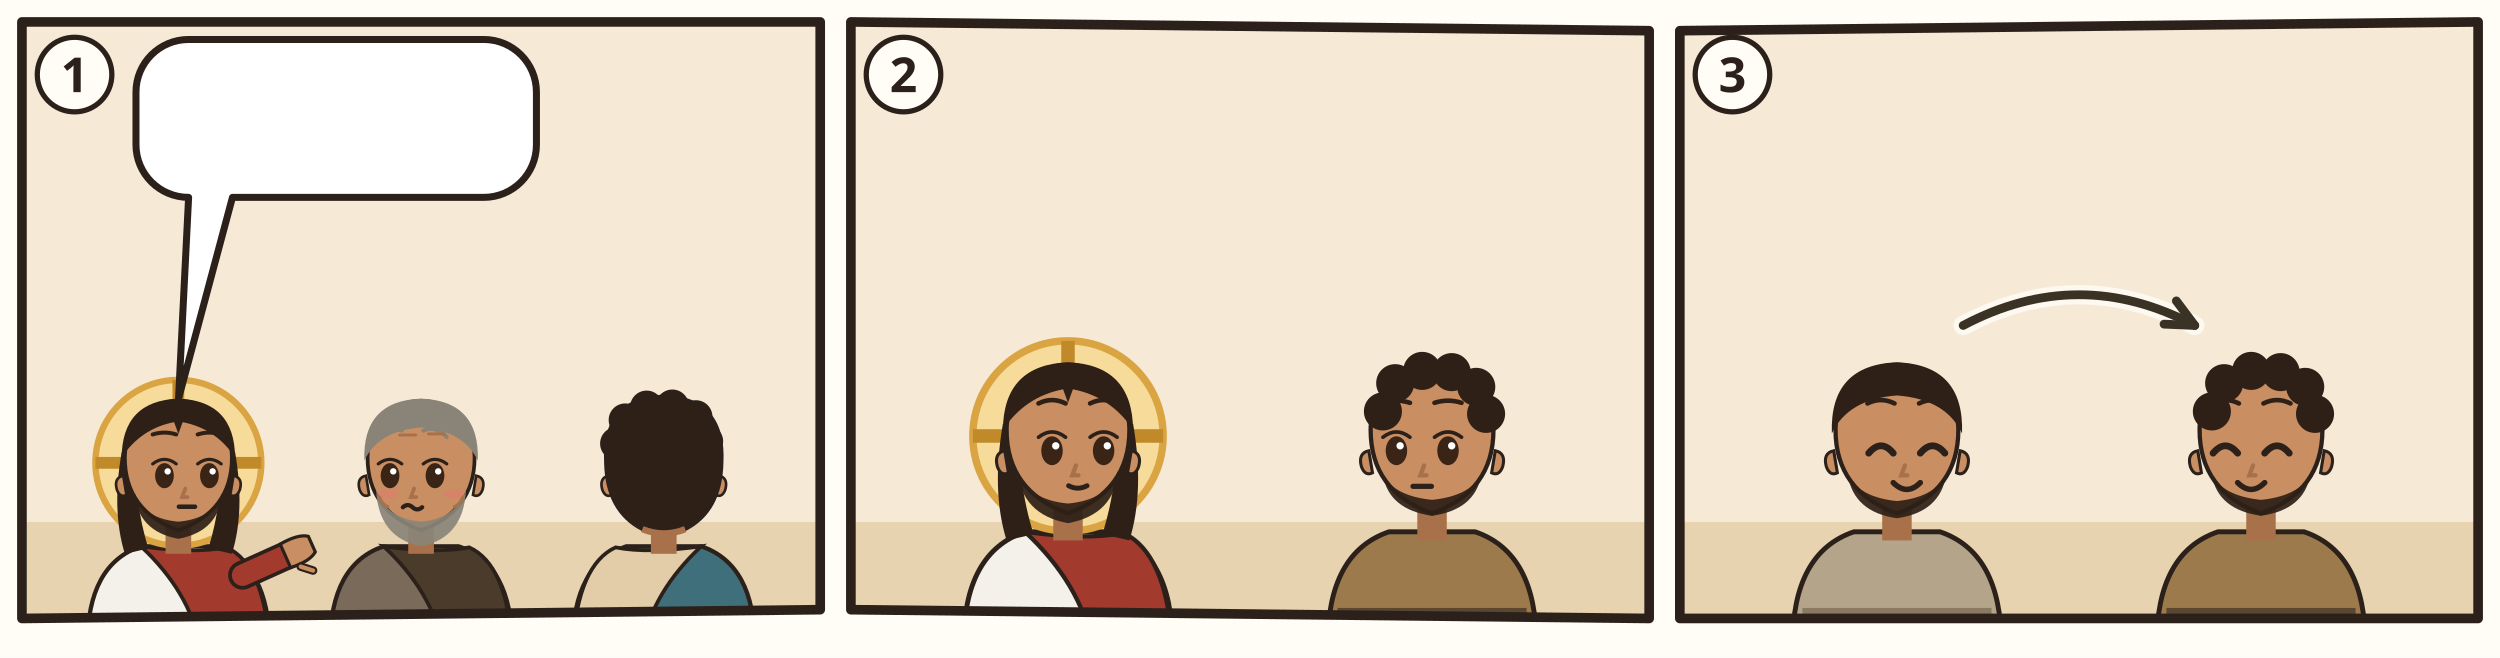
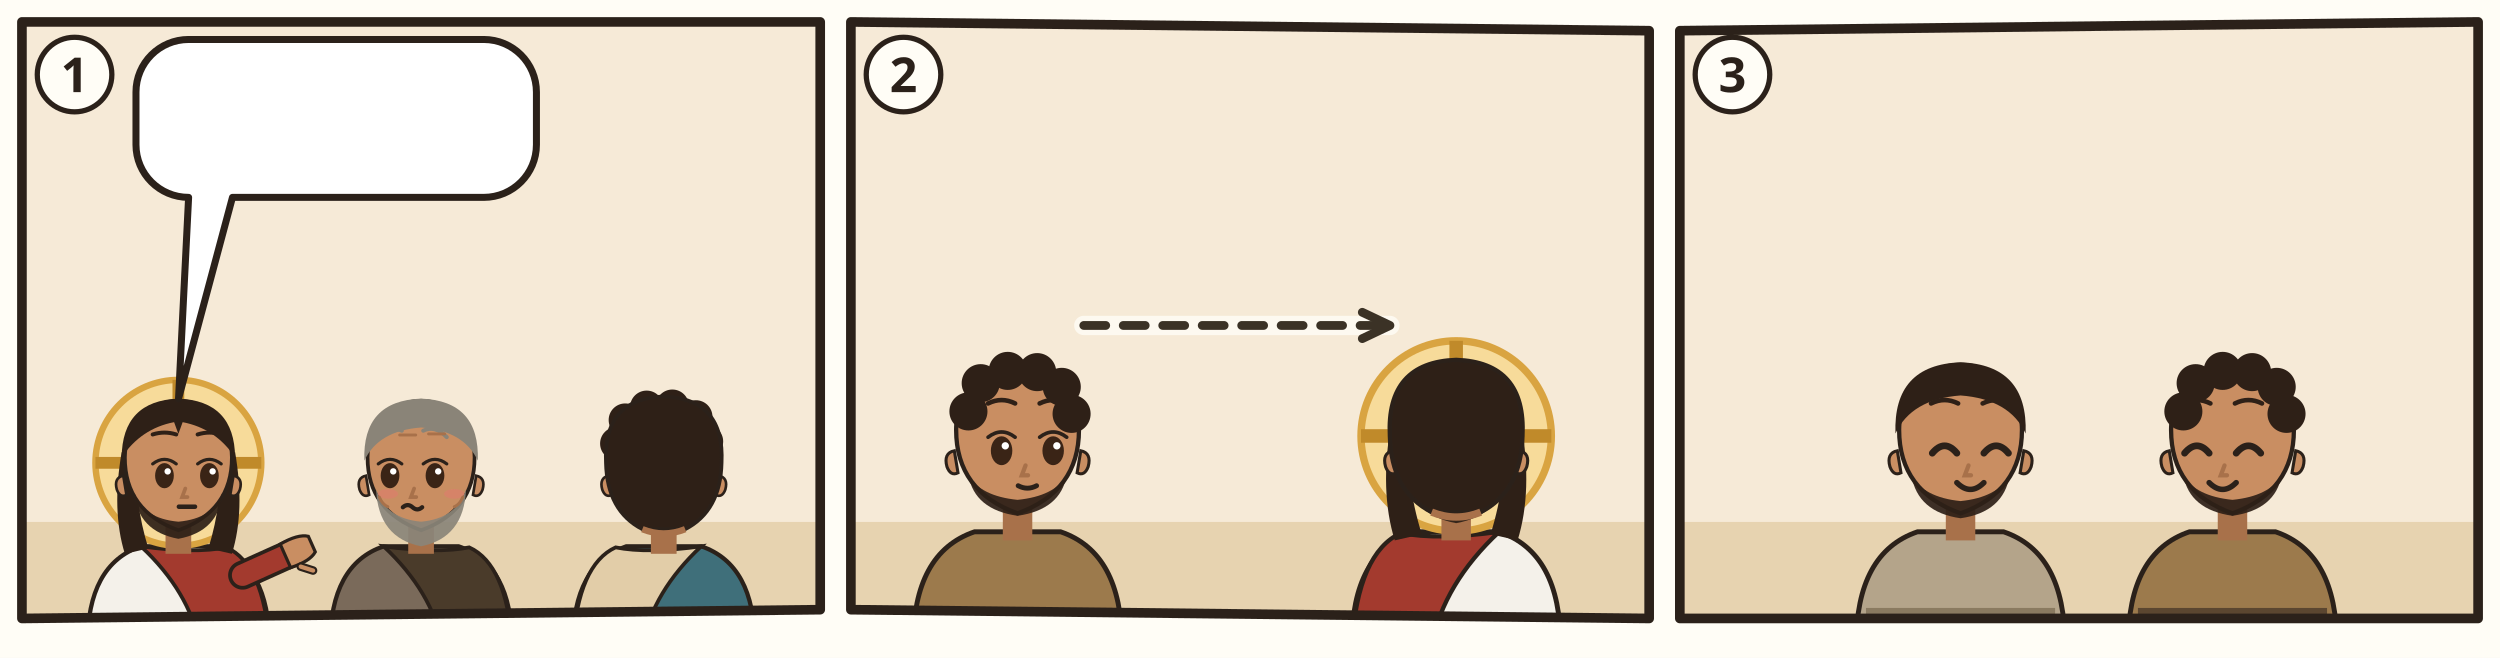
<svg xmlns="http://www.w3.org/2000/svg" viewBox="0 0 380 100">
  <rect width="380" height="100" fill="#FFFDF6" />
  <g transform="translate(2 2) scale(0.6667)">
    <clipPath id="an-cp-mat-010-034-042-1">
      <polygon points="2,2 184,2 184,136 2,138" />
    </clipPath>
    <g clip-path="url(#an-cp-mat-010-034-042-1)">
      <polygon points="2,2 184,2 184,136 2,138" fill="#F6EAD7" />
      <path d="M0 116h186v24H0z" fill="#E7D3B0" />
      <g transform="translate(37.66667 102.52) scale(1.22)">
        <path d="M-17 34Q-17 19-7 15.6L7 15.6Q17 19 17 34z" fill="#F4F1EA" stroke="#2B211A" stroke-width=".8" />
        <path d="M-7 15.6Q3 17 9 15.8Q16 19 17 34L4 34Q2 24-7 15.6z" fill="#A33A2E" stroke="#2B211A" stroke-width=".7" />
        <path d="M12 21L21.1 16.9" stroke="#2B211A" stroke-width="5.4" stroke-linecap="round" />
        <path d="M12 21L21.1 16.9" stroke="#A33A2E" stroke-width="4" stroke-linecap="round" />
        <g transform="translate(21.1 16.9) rotate(66)">
          <path d="M-2.4 1.2Q-2.8-2.6-1.6-4.2h3.2Q2.8-2.6 2.4 1.2z" fill="#C98E62" stroke="#2B211A" stroke-width=".6" />
          <path d="M3 -.6l1.6-1.8" stroke="#2B211A" stroke-width="1.6" stroke-linecap="round" />
          <path d="M3 -.6l1.6-1.8" stroke="#C98E62" stroke-width=".8" stroke-linecap="round" />
        </g>
        <circle r="15.5" fill="#F7DB9A" stroke="#D9A441" stroke-width="1.2" />
        <path d="M0-15.5v5M-15.5 0h5M15.5 0h-5" stroke="#C08A2A" stroke-width="2.2" />
        <path d="M-10.6 -2Q-12.5 9-10 17L-5.6 16Q-8.4 7-7.6-1z M10.6 -2Q12.5 9 10 17L5.6 16Q8.4 7 7.6-1z" fill="#2E2017" />
        <path d="M-2.4 11h4.8v6h-4.8z" fill="#A8714A" />
        <path d="M-10 -1Q-10 9 0 12.6Q10 9 10 -1A10 10.6 0 0 0 -10 -1z" fill="#C98E62" stroke="#2B211A" stroke-width=".7" />
        <path d="M10.3 2.4q1.8.4 1.2 2.6-.6 1.6-1.8 1z M-10.3 2.4q-1.8.4-1.2 2.6.6 1.6 1.8 1z" fill="#C98E62" stroke="#2B211A" stroke-width=".5" />
        <path d="M-8.2 5.6Q-7.6 12.8 0 14.2Q7.6 12.8 8.2 5.6Q6.6 10.4 0 11Q-6.6 10.4-8.2 5.6z" fill="#2E2017" opacity=".92" />
        <ellipse cx="-2.6" cy="2.4" rx="1.75" ry="2.35" fill="#3A2416" />
        <path d="M-4.8 0.2Q-2.6 -1.5 -0.4 0.2" fill="none" stroke="#2B211A" stroke-width=".6" stroke-linecap="round" />
        <circle cx="-2.0" cy="1.6" r=".6" fill="#FFF" />
        <ellipse cx="5.8" cy="2.4" rx="1.75" ry="2.35" fill="#3A2416" />
        <path d="M3.6 0.2Q5.8 -1.5 8.0 0.2" fill="none" stroke="#2B211A" stroke-width=".6" stroke-linecap="round" />
        <circle cx="6.4" cy="1.6" r=".6" fill="#FFF" />
        <path d="M-4.8 -5.3Q-2.6 -6.0 -0.4 -5.3M3.6 -5.3Q5.8 -6.0 8.0 -5.3" fill="none" stroke="#2E2017" stroke-width=".75" stroke-linecap="round" />
        <path d="M1.3 4.8l-.6 1.6h1" fill="none" stroke="#A8714A" stroke-width=".7" stroke-linecap="round" />
        <path d="M0.1 8.2h3" stroke="#2B211A" stroke-width=".85" stroke-linecap="round" />
        <path d="M-10.6-1Q-10.5-11.6 0-12Q10.5-11.6 10.6-1Q7-6.4 .8-7.6L0-5.4-.8-7.6Q-7-6.4-10.6-1z" fill="#2E2017" />
      </g>
      <g transform="translate(93.0 102.52) scale(1.22)">
        <path d="M-17 34Q-17 19-7 15.6L7 15.6Q17 19 17 34z" fill="#7A6A5A" stroke="#2B211A" stroke-width=".8" />
        <path d="M-7 15.6Q3 17 9 15.8Q16 19 17 34L4 34Q2 24-7 15.6z" fill="#4A3B2A" stroke="#2B211A" stroke-width=".7" />
        <path d="M-2.4 11h4.8v6h-4.8z" fill="#A8714A" />
        <path d="M-10 -1Q-10 9 0 12.6Q10 9 10 -1A10 10.6 0 0 0 -10 -1z" fill="#C98E62" stroke="#2B211A" stroke-width=".7" />
        <path d="M10.3 2.4q1.8.4 1.2 2.6-.6 1.6-1.8 1z M-10.3 2.4q-1.8.4-1.2 2.6.6 1.6 1.8 1z" fill="#C98E62" stroke="#2B211A" stroke-width=".5" />
        <path d="M-8.4 5Q-8 14 0 15.6Q8 14 8.4 5Q6.6 10.4 0 11Q-6.6 10.4-8.4 5z" fill="#8A8478" opacity=".92" />
        <ellipse cx="-5.8" cy="2.4" rx="1.75" ry="2.35" fill="#3A2416" />
        <path d="M-8.0 0.2Q-5.8 -1.5 -3.6 0.2" fill="none" stroke="#2B211A" stroke-width=".6" stroke-linecap="round" />
        <circle cx="-5.2" cy="1.6" r=".6" fill="#FFF" />
        <ellipse cx="2.6" cy="2.4" rx="1.75" ry="2.35" fill="#3A2416" />
        <path d="M0.4 0.2Q2.6 -1.5 4.8 0.2" fill="none" stroke="#2B211A" stroke-width=".6" stroke-linecap="round" />
        <circle cx="3.2" cy="1.6" r=".6" fill="#FFF" />
        <path d="M-8.0 -4.8Q-5.8 -7.1 -3.6 -6.0M0.4 -6.0Q2.6 -7.1 4.8 -4.8" fill="none" stroke="#8A8478" stroke-width=".75" stroke-linecap="round" />
        <path d="M-1.3 4.8l-.6 1.6h1" fill="none" stroke="#A8714A" stroke-width=".7" stroke-linecap="round" />
        <ellipse cx="-6.2" cy="5.8" rx="1.9" ry=".9" fill="#E07A6E" opacity=".55" />
        <ellipse cx="6.2" cy="5.8" rx="1.9" ry=".9" fill="#E07A6E" opacity=".55" />
        <path d="M-3.4 8.3q.9-.8 1.8 0t1.8 0" fill="none" stroke="#2B211A" stroke-width=".8" stroke-linecap="round" />
        <path d="M-10.6-.4Q-11-11.6 0-12Q11-11.6 10.6-.4Q8-6 0-6.6Q-8-6-10.6-.4z" fill="#8A8478" />
        <path d="M-4-5.2h3M1.4-5.4h3M-7.8 6.4q.6 1.4 1.6 1.8M7.8 6.4q-.6 1.4-1.6 1.8" stroke="#A8714A" stroke-width=".55" stroke-linecap="round" fill="none" />
      </g>
      <g transform="translate(148.3333 102.52) scale(1.22) scale(-1 1)">
        <path d="M-17 34Q-17 19-7 15.6L7 15.6Q17 19 17 34z" fill="#3F6F7A" stroke="#2B211A" stroke-width=".8" />
        <path d="M-7 15.6Q3 17 9 15.8Q16 19 17 34L4 34Q2 24-7 15.6z" fill="#E2CDA8" stroke="#2B211A" stroke-width=".7" />
        <path d="M-2.4 11h4.8v6h-4.8z" fill="#A8714A" />
        <path d="M-10 -1Q-10 9 0 12.6Q10 9 10 -1A10 10.6 0 0 0 -10 -1z" fill="#C98E62" stroke="#2B211A" stroke-width=".7" />
        <path d="M10.3 2.4q1.8.4 1.2 2.6-.6 1.6-1.8 1z M-10.3 2.4q-1.8.4-1.2 2.6.6 1.6 1.8 1z" fill="#C98E62" stroke="#2B211A" stroke-width=".5" />
        <ellipse cx="-5.8" cy="2.4" rx="1.75" ry="2.35" fill="#3A2416" />
        <path d="M-8.0 0.2Q-5.8 -1.5 -3.6 0.2" fill="none" stroke="#2B211A" stroke-width=".6" stroke-linecap="round" />
        <circle cx="-5.2" cy="1.6" r=".6" fill="#FFF" />
        <ellipse cx="2.6" cy="2.4" rx="1.75" ry="2.35" fill="#3A2416" />
        <path d="M0.4 0.2Q2.6 -1.5 4.8 0.2" fill="none" stroke="#2B211A" stroke-width=".6" stroke-linecap="round" />
        <circle cx="3.2" cy="1.6" r=".6" fill="#FFF" />
        <path d="M-8.0 -5.3Q-5.8 -6.4 -3.6 -5.3M0.4 -5.3Q2.6 -6.4 4.8 -5.3" fill="none" stroke="#2E2017" stroke-width=".75" stroke-linecap="round" />
        <path d="M-1.3 4.8l-.6 1.6h1" fill="none" stroke="#A8714A" stroke-width=".7" stroke-linecap="round" />
        <path d="M-3.1 8.1Q-1.6 8.9 -0.1 8.1" fill="none" stroke="#2B211A" stroke-width=".8" stroke-linecap="round" />
        <circle cx="-8" cy="-4" r="3.1" fill="#2E2017" />
        <circle cx="-6" cy="-8.6" r="3.1" fill="#2E2017" />
        <circle cx="-1.6" cy="-10.6" r="3.1" fill="#2E2017" />
        <circle cx="3.2" cy="-10.4" r="3.1" fill="#2E2017" />
        <circle cx="7.2" cy="-8" r="3.1" fill="#2E2017" />
        <circle cx="8.8" cy="-3.6" r="3.1" fill="#2E2017" />
        <path d="M-10.8 0Q-11.4-12 0-12.4Q11.4-12 10.8 0Q10.6 9 4 12.4H-4Q-10.6 9-10.8 0z" fill="#2E2017" stroke="#2B211A" stroke-width=".7" />
        <path d="M-4 12.4Q0 14 4 12.4" fill="none" stroke="#A8714A" stroke-width="1.2" />
      </g>
      <use href="#an-z-abstand" x="116.7" y="50" width="8" height="64" />
      <g>
        <path d="M40 6H107.3A12 12 0 0 1 119.3 18V30A12 12 0 0 1 107.3 42L50 42L37.7 87.9L40 42H40A12 12 0 0 1 28 30V18A12 12 0 0 1 40 6Z" fill="#FFFFFF" stroke="#2B211A" stroke-width="1.6" stroke-linejoin="round" />
        <use href="#an-z-friede" x="34" y="12" width="37.3" height="24" />
        <use href="#an-z-nein" x="76.3" y="12" width="24.0" height="24" />
        <use href="#an-schwert" x="105.3" y="12" width="8.0" height="24" />
      </g>
    </g>
    <polygon points="2,2 184,2 184,136 2,138" fill="none" stroke="#2B211A" stroke-width="2.2" stroke-linejoin="round" />
    <circle cx="14" cy="14" r="8.5" fill="#FFFDF6" stroke="#2B211A" stroke-width="1.2" />
    <text x="14" y="18" text-anchor="middle" font-family="sans-serif" font-size="11" font-weight="700" fill="#2B211A">1</text>
  </g>
  <g transform="translate(128 2) scale(0.6667)">
    <clipPath id="an-cp-mat-010-034-042-2">
      <polygon points="2,2 184,4 184,138 2,136" />
    </clipPath>
    <g clip-path="url(#an-cp-mat-010-034-042-2)">
      <polygon points="2,2 184,4 184,138 2,136" fill="#F6EAD7" />
      <path d="M0 116h186v24H0z" fill="#E7D3B0" />
-       <g transform="translate(51.5 96.4) scale(1.4)">
-         <path d="M-17 34Q-17 19-7 15.6L7 15.6Q17 19 17 34z" fill="#F4F1EA" stroke="#2B211A" stroke-width=".8" />
-         <path d="M-7 15.6Q3 17 9 15.8Q16 19 17 34L4 34Q2 24-7 15.6z" fill="#A33A2E" stroke="#2B211A" stroke-width=".7" />
-         <circle r="15.5" fill="#F7DB9A" stroke="#D9A441" stroke-width="1.2" />
-         <path d="M0-15.5v5M-15.5 0h5M15.5 0h-5" stroke="#C08A2A" stroke-width="2.2" />
-         <path d="M-10.6 -2Q-12.5 9-10 17L-5.6 16Q-8.4 7-7.6-1z M10.6 -2Q12.5 9 10 17L5.6 16Q8.4 7 7.6-1z" fill="#2E2017" />
-         <path d="M-2.4 11h4.8v6h-4.8z" fill="#A8714A" />
-         <path d="M-10 -1Q-10 9 0 12.6Q10 9 10 -1A10 10.6 0 0 0 -10 -1z" fill="#C98E62" stroke="#2B211A" stroke-width=".7" />
-         <path d="M10.3 2.4q1.8.4 1.2 2.6-.6 1.6-1.8 1z M-10.3 2.4q-1.8.4-1.2 2.6.6 1.6 1.8 1z" fill="#C98E62" stroke="#2B211A" stroke-width=".5" />
-         <path d="M-8.2 5.6Q-7.6 12.8 0 14.2Q7.6 12.8 8.2 5.6Q6.6 10.4 0 11Q-6.6 10.4-8.2 5.6z" fill="#2E2017" opacity=".92" />
+       <use href="#an-kreuz" x="56.8" y="88.0" width="33.0" height="48.4" />
+       <g transform="translate(40 96.4) scale(1.4)">
+         <path d="M-17 34Q-17 19-7 15.6L7 15.6Q17 19 17 34z" fill="#9C7A4C" stroke="#2B211A" stroke-width=".8" />
+         <path d="M-15.4 28h30.8v2.6h-30.8z" fill="#5B4630" />
+         <path d="M-2.4 11h4.8v6h-4.8z" fill="#A8714A" />
+         <path d="M-10 -1Q-10 9 0 12.6Q10 9 10 -1A10 10.6 0 0 0 -10 -1z" fill="#C98E62" stroke="#2B211A" stroke-width=".7" />
+         <path d="M10.3 2.4q1.8.4 1.2 2.6-.6 1.6-1.8 1z M-10.3 2.4q-1.8.4-1.2 2.6.6 1.6 1.8 1z" fill="#C98E62" stroke="#2B211A" stroke-width=".5" />
+         <path d="M-8 6.4Q-7 12 0 13Q7 12 8 6.4Q6 9.8 0 10.4Q-6 9.8-8 6.4z" fill="#2E2017" opacity=".92" />
        <ellipse cx="-2.6" cy="2.4" rx="1.75" ry="2.35" fill="#3A2416" />
        <path d="M-4.8 0.2Q-2.6 -1.5 -0.4 0.2" fill="none" stroke="#2B211A" stroke-width=".6" stroke-linecap="round" />
        <circle cx="-2.0" cy="1.6" r=".6" fill="#FFF" />
        <ellipse cx="5.8" cy="2.4" rx="1.75" ry="2.35" fill="#3A2416" />
        <path d="M3.6 0.2Q5.8 -1.5 8.0 0.2" fill="none" stroke="#2B211A" stroke-width=".6" stroke-linecap="round" />
        <circle cx="6.4" cy="1.6" r=".6" fill="#FFF" />
        <path d="M-4.8 -5.3Q-2.6 -6.4 -0.4 -5.3M3.6 -5.3Q5.8 -6.4 8.0 -5.3" fill="none" stroke="#2E2017" stroke-width=".75" stroke-linecap="round" />
        <path d="M1.3 4.8l-.6 1.6h1" fill="none" stroke="#A8714A" stroke-width=".7" stroke-linecap="round" />
        <path d="M0.1 8.1Q1.6 8.9 3.1 8.1" fill="none" stroke="#2B211A" stroke-width=".8" stroke-linecap="round" />
-         <path d="M-10.6-1Q-10.5-11.6 0-12Q10.5-11.6 10.6-1Q7-6.4 .8-7.6L0-5.4-.8-7.6Q-7-6.4-10.6-1z" fill="#2E2017" />
-       </g>
-       <use href="#an-kreuz" x="151.3" y="88.0" width="33.0" height="48.4" />
-       <g transform="translate(134.5 96.4) scale(1.4)">
-         <path d="M-17 34Q-17 19-7 15.6L7 15.6Q17 19 17 34z" fill="#9C7A4C" stroke="#2B211A" stroke-width=".8" />
-         <path d="M-15.4 28h30.8v2.6h-30.8z" fill="#5B4630" />
-         <path d="M-2.4 11h4.8v6h-4.8z" fill="#A8714A" />
-         <path d="M-10 -1Q-10 9 0 12.6Q10 9 10 -1A10 10.6 0 0 0 -10 -1z" fill="#C98E62" stroke="#2B211A" stroke-width=".7" />
-         <path d="M10.3 2.4q1.8.4 1.2 2.6-.6 1.6-1.8 1z M-10.3 2.4q-1.8.4-1.2 2.6.6 1.6 1.8 1z" fill="#C98E62" stroke="#2B211A" stroke-width=".5" />
-         <path d="M-8 6.4Q-7 12 0 13Q7 12 8 6.4Q6 9.8 0 10.4Q-6 9.8-8 6.4z" fill="#2E2017" opacity=".92" />
+         <circle cx="-8" cy="-4" r="3.1" fill="#2E2017" />
+         <circle cx="-6" cy="-8.6" r="3.1" fill="#2E2017" />
+         <circle cx="-1.6" cy="-10.6" r="3.1" fill="#2E2017" />
+         <circle cx="3.2" cy="-10.4" r="3.1" fill="#2E2017" />
+         <circle cx="7.2" cy="-8" r="3.1" fill="#2E2017" />
+         <circle cx="8.8" cy="-3.6" r="3.1" fill="#2E2017" />
+       </g>
+       <g transform="translate(140 96.4) scale(1.4) scale(-1 1)">
+         <path d="M-17 34Q-17 19-7 15.6L7 15.6Q17 19 17 34z" fill="#F4F1EA" stroke="#2B211A" stroke-width=".8" />
+         <path d="M-7 15.6Q3 17 9 15.8Q16 19 17 34L4 34Q2 24-7 15.6z" fill="#A33A2E" stroke="#2B211A" stroke-width=".7" />
+         <circle r="15.5" fill="#F7DB9A" stroke="#D9A441" stroke-width="1.2" />
+         <path d="M0-15.5v5M-15.5 0h5M15.5 0h-5" stroke="#C08A2A" stroke-width="2.2" />
+         <path d="M-10.6 -2Q-12.5 9-10 17L-5.6 16Q-8.4 7-7.6-1z M10.6 -2Q12.5 9 10 17L5.6 16Q8.4 7 7.6-1z" fill="#2E2017" />
+         <path d="M-2.4 11h4.8v6h-4.8z" fill="#A8714A" />
+         <path d="M-10 -1Q-10 9 0 12.6Q10 9 10 -1A10 10.6 0 0 0 -10 -1z" fill="#C98E62" stroke="#2B211A" stroke-width=".7" />
+         <path d="M10.3 2.4q1.8.4 1.2 2.6-.6 1.6-1.8 1z M-10.3 2.4q-1.8.4-1.2 2.6.6 1.6 1.8 1z" fill="#C98E62" stroke="#2B211A" stroke-width=".5" />
+         <path d="M-8.2 5.6Q-7.6 12.8 0 14.2Q7.6 12.8 8.2 5.6Q6.6 10.4 0 11Q-6.6 10.4-8.2 5.6z" fill="#2E2017" opacity=".92" />
        <ellipse cx="-5.8" cy="2.4" rx="1.75" ry="2.35" fill="#3A2416" />
        <path d="M-8.0 0.2Q-5.8 -1.5 -3.6 0.2" fill="none" stroke="#2B211A" stroke-width=".6" stroke-linecap="round" />
        <circle cx="-5.2" cy="1.6" r=".6" fill="#FFF" />
        <ellipse cx="2.6" cy="2.4" rx="1.75" ry="2.35" fill="#3A2416" />
        <path d="M0.4 0.2Q2.6 -1.5 4.8 0.2" fill="none" stroke="#2B211A" stroke-width=".6" stroke-linecap="round" />
        <circle cx="3.2" cy="1.6" r=".6" fill="#FFF" />
-         <path d="M-8.0 -5.4Q-5.8 -6.1 -3.6 -5.4M0.4 -5.4Q2.6 -6.1 4.8 -5.4" fill="none" stroke="#2E2017" stroke-width=".75" stroke-linecap="round" />
-         <path d="M-1.3 4.8l-.6 1.6h1" fill="none" stroke="#A8714A" stroke-width=".7" stroke-linecap="round" />
-         <path d="M-3.1 8.2h3" stroke="#2B211A" stroke-width=".85" stroke-linecap="round" />
-         <circle cx="-8" cy="-4" r="3.1" fill="#2E2017" />
-         <circle cx="-6" cy="-8.6" r="3.1" fill="#2E2017" />
-         <circle cx="-1.6" cy="-10.6" r="3.1" fill="#2E2017" />
-         <circle cx="3.2" cy="-10.4" r="3.1" fill="#2E2017" />
-         <circle cx="7.2" cy="-8" r="3.1" fill="#2E2017" />
-         <circle cx="8.8" cy="-3.6" r="3.1" fill="#2E2017" />
-       </g>
-       <use href="#an-z-nachfolgen" x="121.5" y="62.6" width="26" height="14" />
+         <path d="M-8.0 -5.3Q-5.8 -6.4 -3.6 -5.3M0.4 -5.3Q2.6 -6.4 4.8 -5.3" fill="none" stroke="#2E2017" stroke-width=".75" stroke-linecap="round" />
+         <path d="M-1.3 4.8l-.6 1.6h1" fill="none" stroke="#A8714A" stroke-width=".7" stroke-linecap="round" />
+         <path d="M-3.1 8.1Q-1.6 8.9 -0.1 8.1" fill="none" stroke="#2B211A" stroke-width=".8" stroke-linecap="round" />
+         <path d="M-10.6-1Q-10.5-11.6 0-12Q10.5-11.6 10.6-1Q7-6.4 .8-7.6L0-5.4-.8-7.6Q-7-6.4-10.6-1z" fill="#2E2017" />
+         <path d="M-10.8 0Q-11.4-12 0-12.4Q11.4-12 10.8 0Q10.6 9 4 12.4H-4Q-10.6 9-10.8 0z" fill="#2E2017" stroke="#2B211A" stroke-width=".7" />
+         <path d="M-4 12.4Q0 14 4 12.4" fill="none" stroke="#A8714A" stroke-width="1.2" />
+       </g>
+       <path d="M55.1 71.2Q90.0 71.2 124.9 71.2" fill="none" stroke="#FFFDF6" stroke-width="4.4" stroke-linecap="round" opacity=".8" />
+       <path d="M55.1 71.2Q90.0 71.2 124.9 71.2" fill="none" stroke="#3B3226" stroke-width="2" stroke-dasharray="5 4" stroke-linecap="round" />
+       <path d="M118.6 74.2L124.9 71.2L118.6 68.2" fill="none" stroke="#3B3226" stroke-width="2" stroke-linecap="round" stroke-linejoin="round" />
    </g>
    <polygon points="2,2 184,4 184,138 2,136" fill="none" stroke="#2B211A" stroke-width="2.2" stroke-linejoin="round" />
    <circle cx="14" cy="14" r="8.5" fill="#FFFDF6" stroke="#2B211A" stroke-width="1.2" />
    <text x="14" y="18" text-anchor="middle" font-family="sans-serif" font-size="11" font-weight="700" fill="#2B211A">2</text>
  </g>
  <g transform="translate(254 2) scale(0.6667)">
    <clipPath id="an-cp-mat-010-034-042-3">
      <polygon points="2,4 184,2 184,138 2,138" />
    </clipPath>
    <g clip-path="url(#an-cp-mat-010-034-042-3)">
      <polygon points="2,4 184,2 184,138 2,138" fill="#F6EAD7" />
      <path d="M0 116h186v24H0z" fill="#E7D3B0" />
-       <g transform="translate(51.5 96.4) scale(1.4)">
+       <g transform="translate(66 96.4) scale(1.4)">
        <path d="M-17 34Q-17 19-7 15.6L7 15.6Q17 19 17 34z" fill="#B4A48A" stroke="#2B211A" stroke-width=".8" />
        <path d="M-15.4 28h30.8v2.6h-30.8z" fill="#8A7A60" />
        <path d="M-2.4 11h4.8v6h-4.8z" fill="#A8714A" />
        <path d="M-10 -1Q-10 9 0 12.6Q10 9 10 -1A10 10.6 0 0 0 -10 -1z" fill="#C98E62" stroke="#2B211A" stroke-width=".7" />
        <path d="M10.3 2.4q1.8.4 1.2 2.6-.6 1.6-1.8 1z M-10.3 2.4q-1.8.4-1.2 2.6.6 1.6 1.8 1z" fill="#C98E62" stroke="#2B211A" stroke-width=".5" />
        <path d="M-8 6.4Q-7 12.4 0 13.4Q7 12.4 8 6.4Q6 10 0 10.6Q-6 10-8 6.4z" fill="#2E2017" opacity=".92" />
        <path d="M-4.6 2.8Q-2.6 0.4 -0.6 2.8" fill="none" stroke="#2B211A" stroke-width="1.1" stroke-linecap="round" />
        <path d="M3.8 2.8Q5.8 0.4 7.8 2.8" fill="none" stroke="#2B211A" stroke-width="1.1" stroke-linecap="round" />
        <path d="M-4.8 -5.3Q-2.6 -6.4 -0.4 -5.3M3.6 -5.3Q5.8 -6.4 8.0 -5.3" fill="none" stroke="#2E2017" stroke-width=".75" stroke-linecap="round" />
        <path d="M1.3 4.8l-.6 1.6h1" fill="none" stroke="#A8714A" stroke-width=".7" stroke-linecap="round" />
        <path d="M-0.6 7.6Q1.6 9.8 3.8 7.6" fill="none" stroke="#2B211A" stroke-width=".9" stroke-linecap="round" />
        <path d="M-10.6-.4Q-11-11.6 0-12Q11-11.6 10.6-.4Q8-6 0-6.6Q-8-6-10.6-.4z" fill="#2E2017" />
        <use href="#an-becher-wasser" x="-4" y="13" width="16" height="12" />
      </g>
-       <g transform="translate(134.5 96.4) scale(1.4)">
+       <g transform="translate(128 96.4) scale(1.4)">
        <path d="M-17 34Q-17 19-7 15.6L7 15.6Q17 19 17 34z" fill="#9C7A4C" stroke="#2B211A" stroke-width=".8" />
        <path d="M-15.4 28h30.8v2.6h-30.8z" fill="#5B4630" />
        <path d="M-2.4 11h4.8v6h-4.8z" fill="#A8714A" />
        <path d="M-10 -1Q-10 9 0 12.6Q10 9 10 -1A10 10.6 0 0 0 -10 -1z" fill="#C98E62" stroke="#2B211A" stroke-width=".7" />
        <path d="M10.3 2.4q1.8.4 1.2 2.6-.6 1.6-1.8 1z M-10.3 2.4q-1.8.4-1.2 2.6.6 1.6 1.8 1z" fill="#C98E62" stroke="#2B211A" stroke-width=".5" />
        <path d="M-8 6.4Q-7 12 0 13Q7 12 8 6.4Q6 9.8 0 10.4Q-6 9.8-8 6.4z" fill="#2E2017" opacity=".92" />
        <path d="M-7.8 2.8Q-5.8 0.4 -3.8 2.8" fill="none" stroke="#2B211A" stroke-width="1.1" stroke-linecap="round" />
        <path d="M0.6 2.8Q2.6 0.4 4.6 2.8" fill="none" stroke="#2B211A" stroke-width="1.1" stroke-linecap="round" />
        <path d="M-8.0 -5.3Q-5.8 -6.4 -3.6 -5.3M0.4 -5.3Q2.6 -6.4 4.8 -5.3" fill="none" stroke="#2E2017" stroke-width=".75" stroke-linecap="round" />
        <path d="M-1.3 4.8l-.6 1.6h1" fill="none" stroke="#A8714A" stroke-width=".7" stroke-linecap="round" />
        <path d="M-3.8 7.6Q-1.6 9.8 0.6 7.6" fill="none" stroke="#2B211A" stroke-width=".9" stroke-linecap="round" />
        <circle cx="-8" cy="-4" r="3.1" fill="#2E2017" />
        <circle cx="-6" cy="-8.6" r="3.1" fill="#2E2017" />
        <circle cx="-1.6" cy="-10.6" r="3.1" fill="#2E2017" />
        <circle cx="3.2" cy="-10.4" r="3.1" fill="#2E2017" />
        <circle cx="7.2" cy="-8" r="3.1" fill="#2E2017" />
        <circle cx="8.8" cy="-3.6" r="3.1" fill="#2E2017" />
      </g>
-       <use href="#an-z-schatz" x="39.5" y="55.6" width="24" height="21" />
-       <path d="M66.6 71.2Q93.0 57.2 119.4 71.2" fill="none" stroke="#FFFDF6" stroke-width="4.4" stroke-linecap="round" opacity=".8" />
-       <path d="M66.6 71.2Q93.0 57.2 119.4 71.2" fill="none" stroke="#3B3226" stroke-width="2" stroke-linecap="round" />
-       <path d="M112.4 70.9L119.4 71.2L115.2 65.6" fill="none" stroke="#3B3226" stroke-width="2" stroke-linecap="round" stroke-linejoin="round" />
+       <use href="#an-z-schatz" x="54.0" y="55.6" width="24" height="21" />
    </g>
    <polygon points="2,4 184,2 184,138 2,138" fill="none" stroke="#2B211A" stroke-width="2.2" stroke-linejoin="round" />
    <circle cx="14" cy="14" r="8.5" fill="#FFFDF6" stroke="#2B211A" stroke-width="1.2" />
    <text x="14" y="18" text-anchor="middle" font-family="sans-serif" font-size="11" font-weight="700" fill="#2B211A">3</text>
  </g>
</svg>
